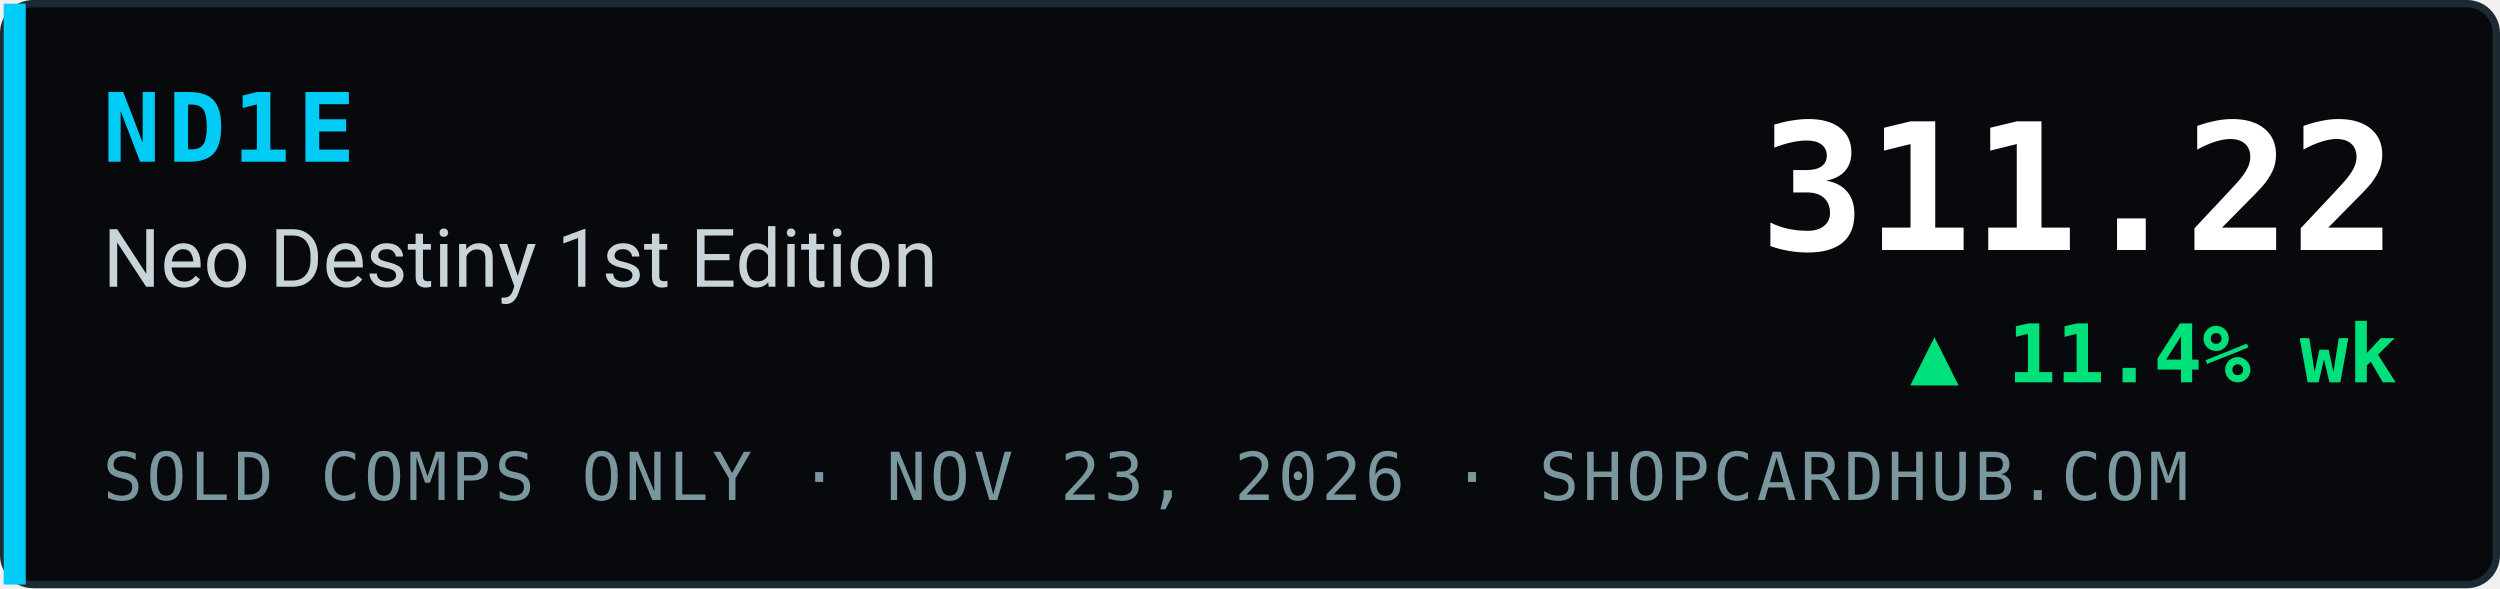
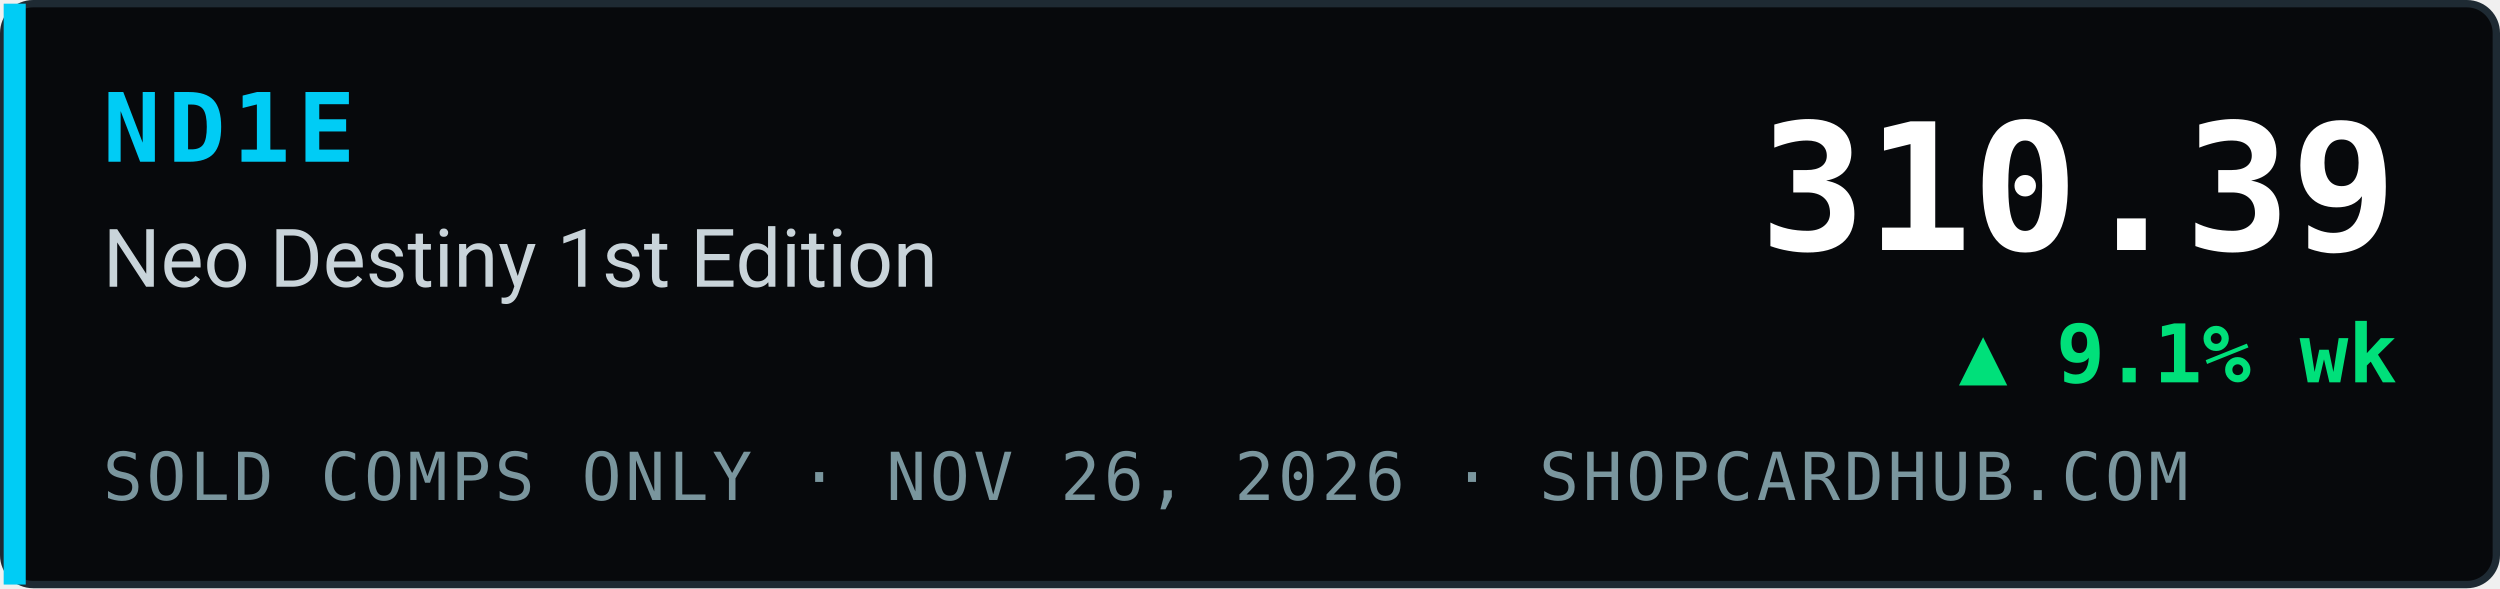
- <svg xmlns="http://www.w3.org/2000/svg" width="340" height="80" viewBox="0 0 340 80" role="img" aria-label="ND1E Neo Destiny 1st Edition index 311.22, ▲ 11.4% wk, sold comps only, ShopCardHub">
+ <svg xmlns="http://www.w3.org/2000/svg" width="340" height="80" viewBox="0 0 340 80" role="img" aria-label="ND1E Neo Destiny 1st Edition index 310.39, ▲ 9.1% wk, sold comps only, ShopCardHub">
  <rect x="0.5" y="0.5" width="339" height="79" rx="4" fill="#07090c" stroke="#1e2a33" />
  <rect x="0.5" y="0.5" width="3" height="79" fill="#00ccf5" />
  <text x="14" y="22" font-family="ui-monospace,SFMono-Regular,Menlo,Consolas,monospace" font-size="13" font-weight="700" fill="#00ccf5" letter-spacing="1">ND1E</text>
  <text x="14" y="39" font-family="system-ui,-apple-system,Segoe UI,Roboto,Helvetica,Arial,sans-serif" font-size="11" fill="#c9d4da">Neo Destiny 1st Edition</text>
-   <text x="14" y="68" font-family="ui-monospace,SFMono-Regular,Menlo,Consolas,monospace" font-size="9" fill="#7a969e" letter-spacing="0.5">SOLD COMPS ONLY · NOV 23, 2026 · SHOPCARDHUB.COM</text>
-   <text x="326" y="34" text-anchor="end" font-family="ui-monospace,SFMono-Regular,Menlo,Consolas,monospace" font-size="24" font-weight="700" fill="#ffffff">311.22</text>
-   <text x="326" y="52" text-anchor="end" font-family="ui-monospace,SFMono-Regular,Menlo,Consolas,monospace" font-size="11" font-weight="700" fill="#00e07a">▲ 11.4% wk</text>
+   <text x="14" y="68" font-family="ui-monospace,SFMono-Regular,Menlo,Consolas,monospace" font-size="9" fill="#7a969e" letter-spacing="0.5">SOLD COMPS ONLY · NOV 26, 2026 · SHOPCARDHUB.COM</text>
+   <text x="326" y="34" text-anchor="end" font-family="ui-monospace,SFMono-Regular,Menlo,Consolas,monospace" font-size="24" font-weight="700" fill="#ffffff">310.39</text>
+   <text x="326" y="52" text-anchor="end" font-family="ui-monospace,SFMono-Regular,Menlo,Consolas,monospace" font-size="11" font-weight="700" fill="#00e07a">▲ 9.1% wk</text>
</svg>
